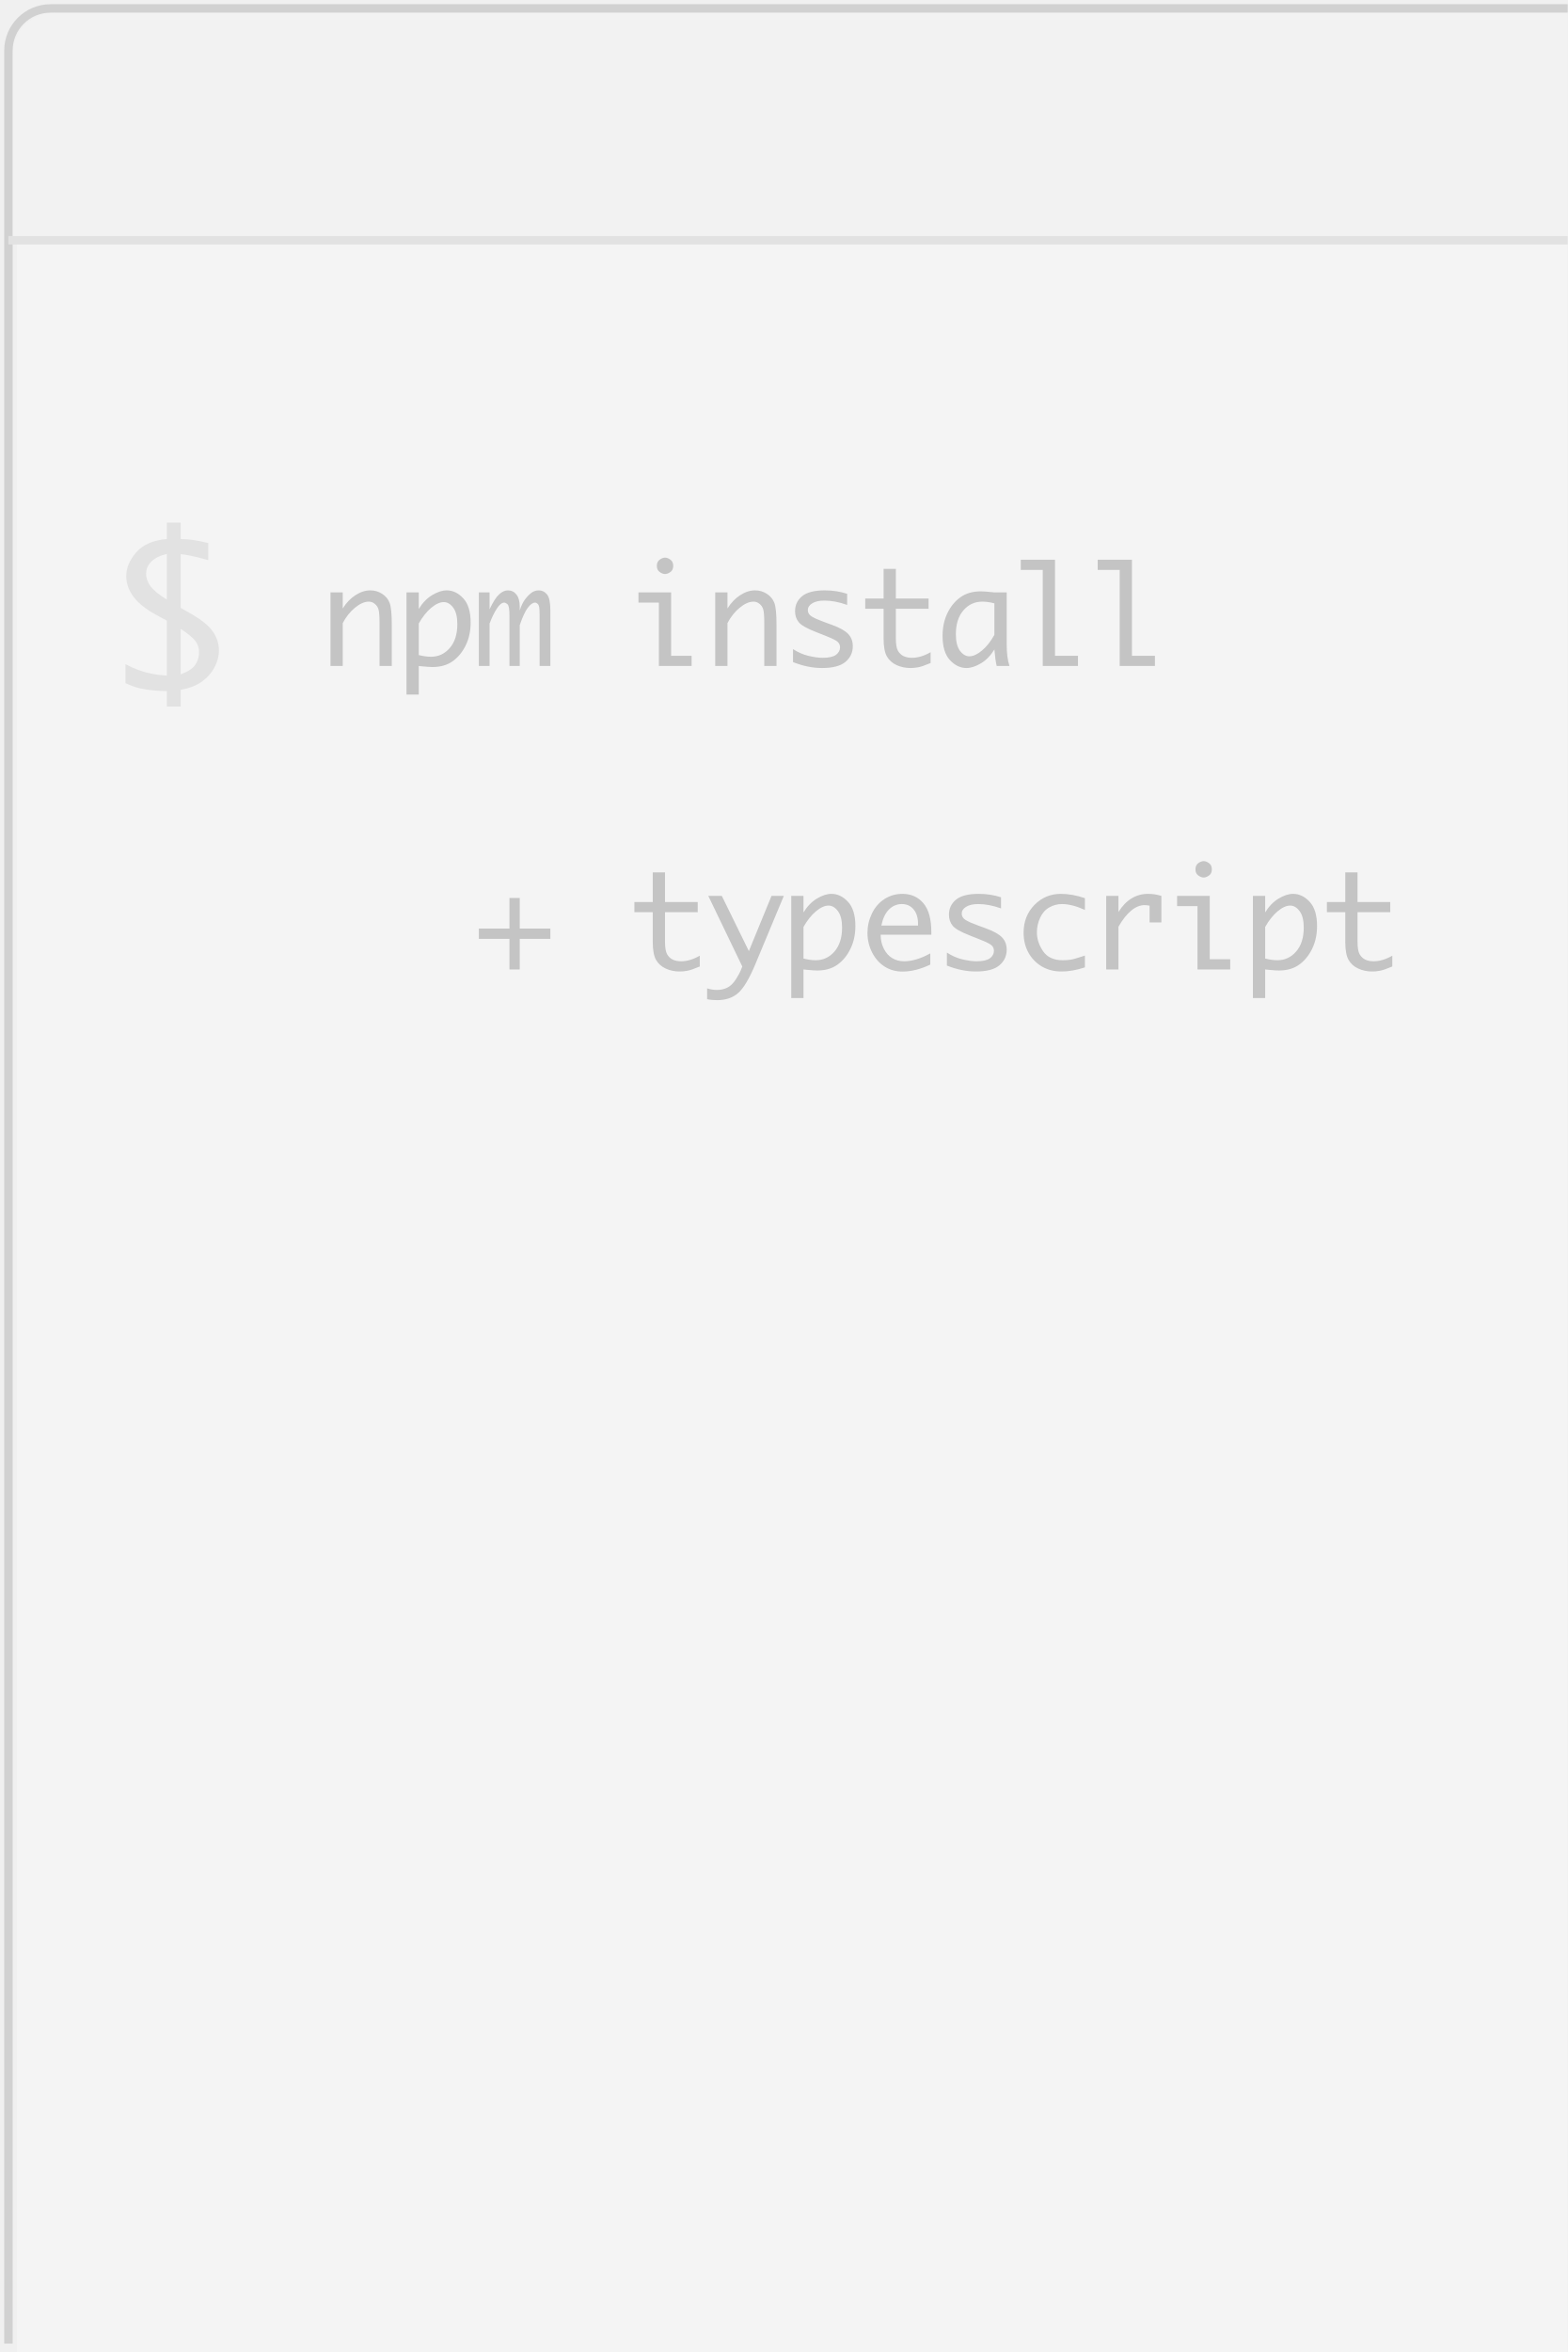
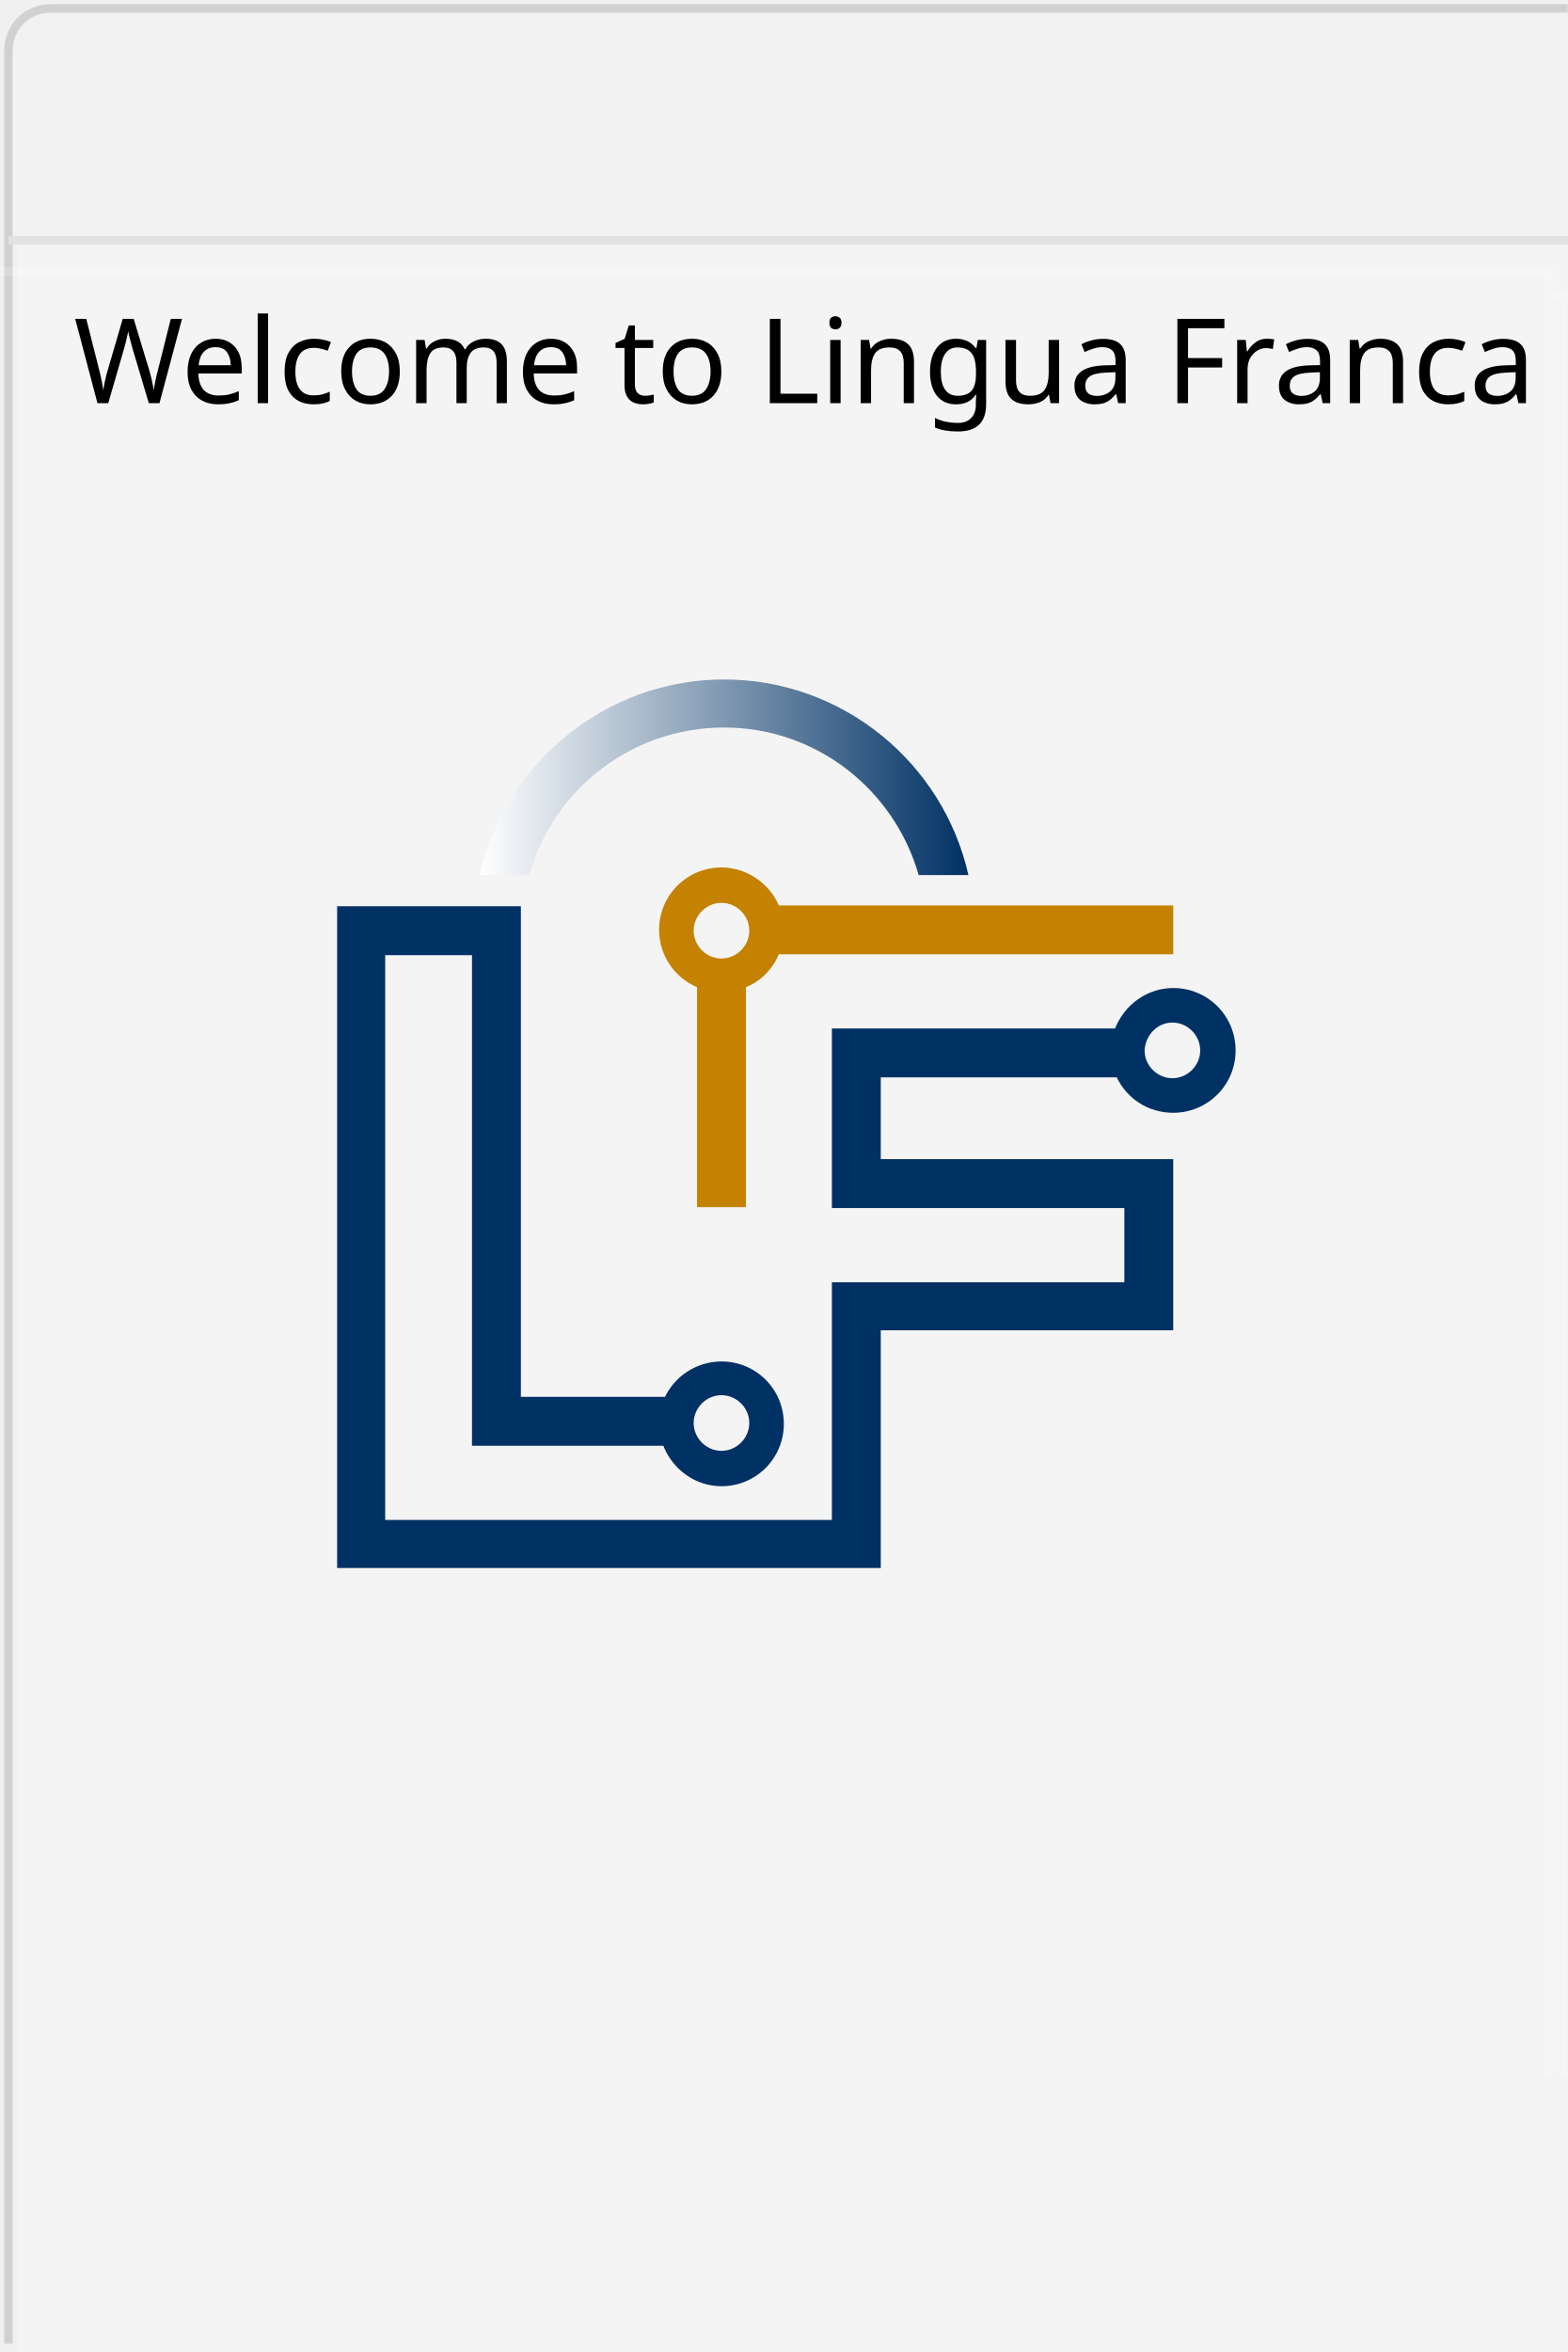
- <svg xmlns="http://www.w3.org/2000/svg" width="186" height="279" viewBox="0 0 186 279" fill="none">
-   <path d="M2 29H186V279H2V29Z" fill="white" fill-opacity="0.24" />
-   <path d="M39.211 79V70.273H40.664V72.18C41.081 71.508 41.583 70.982 42.172 70.602C42.76 70.221 43.349 70.031 43.938 70.031C44.453 70.031 44.922 70.169 45.344 70.445C45.766 70.716 46.06 71.073 46.227 71.516C46.398 71.958 46.484 72.828 46.484 74.125V79H45.031V73.945C45.031 73.107 44.99 72.555 44.906 72.289C44.828 72.018 44.68 71.797 44.461 71.625C44.247 71.453 44.013 71.367 43.758 71.367C43.247 71.367 42.698 71.609 42.109 72.094C41.526 72.578 41.044 73.185 40.664 73.914V79H39.211ZM49.684 72.234C50.132 71.505 50.666 70.956 51.286 70.586C51.905 70.216 52.476 70.031 52.997 70.031C53.726 70.031 54.382 70.346 54.965 70.977C55.549 71.607 55.84 72.562 55.84 73.844C55.84 74.854 55.645 75.758 55.254 76.555C54.869 77.346 54.353 77.974 53.708 78.438C53.062 78.896 52.262 79.125 51.309 79.125C51.038 79.125 50.622 79.096 50.059 79.039C49.976 79.029 49.851 79.016 49.684 79V82.391H48.231V70.273H49.684V72.234ZM49.684 73.961V77.703C50.21 77.838 50.694 77.906 51.137 77.906C52.017 77.906 52.757 77.562 53.356 76.875C53.96 76.182 54.262 75.237 54.262 74.039C54.262 73.169 54.098 72.516 53.77 72.078C53.442 71.641 53.069 71.422 52.653 71.422C52.2 71.422 51.7 71.651 51.153 72.109C50.611 72.568 50.122 73.185 49.684 73.961ZM56.813 79V70.273H58.087V72.273C58.488 71.424 58.86 70.838 59.204 70.516C59.553 70.193 59.905 70.031 60.259 70.031C60.681 70.031 61.019 70.198 61.274 70.531C61.535 70.859 61.665 71.328 61.665 71.938V72.406C61.837 71.875 62.043 71.445 62.282 71.117C62.527 70.784 62.78 70.521 63.04 70.328C63.3 70.13 63.6 70.031 63.938 70.031C64.313 70.031 64.634 70.19 64.899 70.508C65.165 70.826 65.298 71.458 65.298 72.406V79H64.024V73.039C64.024 72.549 64.009 72.216 63.977 72.039C63.946 71.857 63.884 71.719 63.79 71.625C63.696 71.531 63.595 71.484 63.485 71.484C63.215 71.484 62.923 71.693 62.61 72.109C62.303 72.521 61.988 73.206 61.665 74.164V79H60.446V73.047C60.446 72.276 60.371 71.823 60.22 71.688C60.069 71.552 59.933 71.484 59.813 71.484C59.548 71.484 59.261 71.716 58.954 72.18C58.652 72.643 58.363 73.237 58.087 73.961V79H56.813ZM78.174 79V71.484H75.752V70.273H79.627V77.789H82.057V79H78.174ZM77.932 67.125C77.932 66.797 78.043 66.552 78.267 66.391C78.492 66.229 78.702 66.148 78.9 66.148C79.103 66.148 79.317 66.229 79.541 66.391C79.765 66.552 79.877 66.797 79.877 67.125C79.877 67.448 79.765 67.69 79.541 67.852C79.317 68.013 79.103 68.094 78.9 68.094C78.702 68.094 78.492 68.013 78.267 67.852C78.043 67.69 77.932 67.448 77.932 67.125ZM84.858 79V70.273H86.311V72.18C86.728 71.508 87.23 70.982 87.819 70.602C88.407 70.221 88.996 70.031 89.584 70.031C90.1 70.031 90.569 70.169 90.991 70.445C91.412 70.716 91.707 71.073 91.873 71.516C92.045 71.958 92.131 72.828 92.131 74.125V79H90.678V73.945C90.678 73.107 90.636 72.555 90.553 72.289C90.475 72.018 90.327 71.797 90.108 71.625C89.894 71.453 89.66 71.367 89.405 71.367C88.894 71.367 88.345 71.609 87.756 72.094C87.173 72.578 86.691 73.185 86.311 73.914V79H84.858ZM94.089 78.539V77C94.672 77.38 95.289 77.648 95.94 77.805C96.591 77.956 97.143 78.031 97.597 78.031C98.331 78.031 98.86 77.914 99.183 77.68C99.505 77.44 99.667 77.143 99.667 76.789C99.667 76.555 99.591 76.354 99.44 76.188C99.289 76.021 98.914 75.815 98.315 75.57L97.815 75.367L96.808 74.969C95.724 74.547 95.042 74.156 94.761 73.797C94.474 73.443 94.331 73.01 94.331 72.5C94.331 71.781 94.607 71.19 95.159 70.727C95.716 70.263 96.617 70.031 97.862 70.031C98.794 70.031 99.677 70.167 100.511 70.438V71.758C99.552 71.414 98.651 71.242 97.808 71.242C97.193 71.242 96.711 71.352 96.362 71.57C96.018 71.784 95.847 72.052 95.847 72.375C95.847 72.688 95.998 72.938 96.3 73.125C96.597 73.312 97.081 73.529 97.753 73.773L98.737 74.133C99.638 74.461 100.271 74.818 100.636 75.203C101 75.588 101.182 76.07 101.182 76.648C101.182 77.404 100.891 78.026 100.307 78.516C99.729 79 98.802 79.242 97.526 79.242C96.412 79.242 95.266 79.008 94.089 78.539ZM110.413 78.648C109.731 78.935 109.236 79.104 108.929 79.156C108.622 79.213 108.325 79.242 108.038 79.242C107.429 79.242 106.872 79.125 106.367 78.891C105.861 78.656 105.479 78.31 105.218 77.852C104.963 77.393 104.835 76.685 104.835 75.727V72.211H102.656V71H104.835V67.484H106.288V71H110.171V72.211H106.288V75.703C106.288 76.406 106.372 76.904 106.538 77.195C106.705 77.482 106.926 77.693 107.202 77.828C107.484 77.963 107.814 78.031 108.195 78.031C108.898 78.031 109.637 77.81 110.413 77.367V78.648ZM117.98 77.039C117.538 77.768 117.004 78.318 116.379 78.688C115.759 79.057 115.189 79.242 114.668 79.242C113.939 79.242 113.282 78.927 112.699 78.297C112.121 77.667 111.832 76.711 111.832 75.43C111.832 74.419 112.025 73.518 112.41 72.727C112.795 71.93 113.311 71.302 113.957 70.844C114.603 70.38 115.402 70.148 116.355 70.148C116.631 70.148 117.048 70.177 117.605 70.234C117.689 70.245 117.814 70.258 117.98 70.273H119.441V76.438C119.441 77.49 119.551 78.344 119.769 79H118.254C118.139 78.521 118.048 77.867 117.98 77.039ZM117.98 75.312V71.57C117.465 71.435 116.986 71.367 116.543 71.367C115.647 71.367 114.9 71.713 114.301 72.406C113.707 73.099 113.41 74.042 113.41 75.234C113.41 76.099 113.571 76.753 113.894 77.195C114.223 77.633 114.595 77.852 115.012 77.852C115.465 77.852 115.965 77.622 116.512 77.164C117.058 76.706 117.548 76.088 117.98 75.312ZM123.719 79V67.609H121.11V66.391H125.172V77.789H127.899V79H123.719ZM132.848 79V67.609H130.239V66.391H134.302V77.789H137.028V79H132.848ZM65.298 110.148V111.367H61.665V115H60.446V111.367H56.813V110.148H60.446V106.516H61.665V110.148H65.298ZM83.025 114.648C82.343 114.935 81.848 115.104 81.541 115.156C81.234 115.214 80.937 115.242 80.65 115.242C80.041 115.242 79.484 115.125 78.978 114.891C78.473 114.656 78.09 114.31 77.83 113.852C77.575 113.393 77.447 112.685 77.447 111.727V108.211H75.267V107H77.447V103.484H78.9V107H82.783V108.211H78.9V111.703C78.9 112.406 78.984 112.904 79.15 113.195C79.317 113.482 79.538 113.693 79.814 113.828C80.096 113.964 80.426 114.031 80.807 114.031C81.51 114.031 82.249 113.81 83.025 113.367V114.648ZM88.069 114.648L84.037 106.273H85.639L88.85 112.82L91.537 106.273H92.998L89.616 114.383C88.902 116.096 88.222 117.234 87.577 117.797C86.936 118.359 86.105 118.641 85.084 118.641C84.642 118.641 84.246 118.602 83.897 118.523V117.242C84.298 117.367 84.681 117.43 85.045 117.43C85.514 117.43 85.931 117.339 86.295 117.156C86.66 116.974 86.993 116.651 87.295 116.188C87.597 115.724 87.811 115.323 87.936 114.984L88.069 114.648ZM95.331 108.234C95.779 107.505 96.313 106.956 96.933 106.586C97.552 106.216 98.123 106.031 98.643 106.031C99.373 106.031 100.029 106.346 100.612 106.977C101.196 107.607 101.487 108.562 101.487 109.844C101.487 110.854 101.292 111.758 100.901 112.555C100.516 113.346 100 113.974 99.354 114.438C98.709 114.896 97.909 115.125 96.956 115.125C96.685 115.125 96.268 115.096 95.706 115.039C95.623 115.029 95.498 115.016 95.331 115V118.391H93.878V106.273H95.331V108.234ZM95.331 109.961V113.703C95.857 113.839 96.341 113.906 96.784 113.906C97.664 113.906 98.404 113.562 99.003 112.875C99.607 112.182 99.909 111.237 99.909 110.039C99.909 109.169 99.745 108.516 99.417 108.078C99.089 107.641 98.716 107.422 98.3 107.422C97.847 107.422 97.347 107.651 96.8 108.109C96.258 108.568 95.768 109.185 95.331 109.961ZM110.374 114.422C109.213 114.974 108.114 115.25 107.077 115.25C106.291 115.25 105.588 115.055 104.968 114.664C104.348 114.273 103.851 113.716 103.476 112.992C103.106 112.263 102.921 111.484 102.921 110.656C102.921 109.859 103.098 109.094 103.452 108.359C103.807 107.625 104.301 107.055 104.937 106.648C105.572 106.237 106.281 106.031 107.062 106.031C108.098 106.031 108.929 106.401 109.554 107.141C110.184 107.88 110.499 109.021 110.499 110.562V110.875H104.484C104.484 111.479 104.609 112.031 104.859 112.531C105.114 113.031 105.447 113.406 105.859 113.656C106.27 113.906 106.739 114.031 107.265 114.031C108.202 114.031 109.239 113.719 110.374 113.094V114.422ZM104.57 109.789H108.921V109.578C108.921 108.865 108.747 108.297 108.398 107.875C108.049 107.453 107.583 107.242 106.999 107.242C106.411 107.242 105.9 107.458 105.468 107.891C105.041 108.318 104.742 108.951 104.57 109.789ZM112.348 114.539V113C112.931 113.38 113.548 113.648 114.199 113.805C114.85 113.956 115.402 114.031 115.855 114.031C116.59 114.031 117.118 113.914 117.441 113.68C117.764 113.44 117.926 113.143 117.926 112.789C117.926 112.555 117.85 112.354 117.699 112.188C117.548 112.021 117.173 111.815 116.574 111.57L116.074 111.367L115.066 110.969C113.983 110.547 113.301 110.156 113.019 109.797C112.733 109.443 112.59 109.01 112.59 108.5C112.59 107.781 112.866 107.19 113.418 106.727C113.975 106.263 114.876 106.031 116.121 106.031C117.053 106.031 117.936 106.167 118.769 106.438V107.758C117.811 107.414 116.91 107.242 116.066 107.242C115.452 107.242 114.97 107.352 114.621 107.57C114.277 107.784 114.105 108.052 114.105 108.375C114.105 108.688 114.256 108.938 114.558 109.125C114.855 109.312 115.34 109.529 116.012 109.773L116.996 110.133C117.897 110.461 118.53 110.818 118.894 111.203C119.259 111.589 119.441 112.07 119.441 112.648C119.441 113.404 119.15 114.026 118.566 114.516C117.988 115 117.061 115.242 115.785 115.242C114.67 115.242 113.525 115.008 112.348 114.539ZM128.719 114.75C127.745 115.078 126.818 115.242 125.938 115.242C125.063 115.242 124.284 115.042 123.602 114.641C122.925 114.234 122.396 113.688 122.016 113C121.636 112.307 121.446 111.521 121.446 110.641C121.446 109.318 121.875 108.219 122.735 107.344C123.599 106.469 124.641 106.031 125.86 106.031C126.761 106.031 127.714 106.201 128.719 106.539V107.938C127.703 107.474 126.795 107.242 125.993 107.242C125.461 107.242 124.961 107.375 124.493 107.641C124.024 107.901 123.662 108.31 123.407 108.867C123.151 109.424 123.024 109.997 123.024 110.586C123.024 111.372 123.269 112.122 123.758 112.836C124.253 113.549 125.026 113.906 126.078 113.906C126.396 113.906 126.709 113.885 127.016 113.844C127.323 113.797 127.891 113.633 128.719 113.352V114.75ZM131.247 115V106.273H132.7V108.18C133.153 107.461 133.671 106.924 134.255 106.57C134.843 106.211 135.497 106.031 136.216 106.031C136.742 106.031 137.268 106.112 137.794 106.273V109.422H136.395V107.43C136.151 107.388 135.958 107.367 135.817 107.367C135.276 107.367 134.744 107.581 134.223 108.008C133.703 108.435 133.195 109.076 132.7 109.93V115H131.247ZM142.079 115V107.484H139.658V106.273H143.533V113.789H145.962V115H142.079ZM141.837 103.125C141.837 102.797 141.949 102.552 142.173 102.391C142.397 102.229 142.608 102.148 142.806 102.148C143.009 102.148 143.223 102.229 143.447 102.391C143.671 102.552 143.783 102.797 143.783 103.125C143.783 103.448 143.671 103.69 143.447 103.852C143.223 104.013 143.009 104.094 142.806 104.094C142.608 104.094 142.397 104.013 142.173 103.852C141.949 103.69 141.837 103.448 141.837 103.125ZM150.107 108.234C150.555 107.505 151.089 106.956 151.709 106.586C152.329 106.216 152.899 106.031 153.42 106.031C154.149 106.031 154.805 106.346 155.388 106.977C155.972 107.607 156.263 108.562 156.263 109.844C156.263 110.854 156.068 111.758 155.677 112.555C155.292 113.346 154.776 113.974 154.131 114.438C153.485 114.896 152.685 115.125 151.732 115.125C151.461 115.125 151.045 115.096 150.482 115.039C150.399 115.029 150.274 115.016 150.107 115V118.391H148.654V106.273H150.107V108.234ZM150.107 109.961V113.703C150.633 113.839 151.118 113.906 151.56 113.906C152.441 113.906 153.18 113.562 153.779 112.875C154.383 112.182 154.685 111.237 154.685 110.039C154.685 109.169 154.521 108.516 154.193 108.078C153.865 107.641 153.493 107.422 153.076 107.422C152.623 107.422 152.123 107.651 151.576 108.109C151.034 108.568 150.545 109.185 150.107 109.961ZM165.19 114.648C164.507 114.935 164.013 115.104 163.705 115.156C163.398 115.214 163.101 115.242 162.815 115.242C162.205 115.242 161.648 115.125 161.143 114.891C160.638 114.656 160.255 114.31 159.994 113.852C159.739 113.393 159.612 112.685 159.612 111.727V108.211H157.432V107H159.612V103.484H161.065V107H164.948V108.211H161.065V111.703C161.065 112.406 161.148 112.904 161.315 113.195C161.481 113.482 161.703 113.693 161.979 113.828C162.26 113.964 162.591 114.031 162.971 114.031C163.674 114.031 164.414 113.81 165.19 113.367V114.648Z" fill="#C4C4C4" />
-   <path d="M186 1H6C3.239 1 1 3.239 1 6V278" stroke="black" stroke-opacity="0.13" />
-   <line x1="1" y1="28.5" x2="186" y2="28.5" stroke="#E2E2E2" />
-   <path opacity="0.6" d="M1.5 6.5C1.5 3.739 3.739 1.5 6.5 1.5H186V28H1.5V6.5Z" fill="#FCFCFC" fill-opacity="0.3" />
-   <path d="M19.797 83.816V81.977C19.273 81.977 18.73 81.949 18.168 81.894C17.605 81.84 17.078 81.758 16.586 81.648C16.094 81.531 15.527 81.328 14.887 81.039V78.789C15.402 79.055 15.906 79.281 16.398 79.469C16.898 79.656 17.422 79.805 17.969 79.914C18.523 80.023 19.133 80.102 19.797 80.148V73.621L18.543 72.941C16.168 71.668 14.98 70.129 14.98 68.324C14.98 67.363 15.375 66.43 16.164 65.523C16.953 64.609 18.164 64.082 19.797 63.941V61.996H21.438V63.941C22.359 63.941 23.449 64.102 24.707 64.422V66.449L24.297 66.332C23.117 66.004 22.164 65.805 21.438 65.734V72.109L22.75 72.859C23.984 73.57 24.828 74.269 25.281 74.957C25.742 75.644 25.973 76.375 25.973 77.148C25.973 77.844 25.797 78.519 25.445 79.176C25.102 79.824 24.605 80.383 23.957 80.852C23.309 81.32 22.469 81.644 21.438 81.824V83.816H19.797ZM19.797 71.125V65.711C19.008 65.891 18.398 66.188 17.969 66.602C17.547 67.016 17.336 67.5 17.336 68.055C17.336 68.578 17.516 69.082 17.875 69.566C18.242 70.043 18.883 70.562 19.797 71.125ZM21.438 74.594V79.984C22.289 79.68 22.863 79.309 23.16 78.871C23.465 78.426 23.617 77.93 23.617 77.383C23.617 76.852 23.469 76.398 23.172 76.023C22.875 75.641 22.297 75.164 21.438 74.594Z" fill="#E2E2E2" />
+ <svg xmlns="http://www.w3.org/2000/svg" version="1.1" id="Layer_1" x="0px" y="0px" viewBox="0 0 186 279" style="enable-background:new 0 0 186 279;" xml:space="preserve">
+   <style type="text/css">
+ 	.st0{fill:#FFFFFF;fill-opacity:0.24;}
+ 	.st1{fill:none;stroke:#000000;stroke-opacity:0.13;}
+ 	.st2{fill:none;stroke:#E2E2E2;}
+ 	.st3{opacity:0.6;fill:#FCFCFC;fill-opacity:0.3;enable-background:new    ;}
+ 	.st4{fill:none;stroke:#FFFFFF;stroke-opacity:0.2;}
+ 	.st5{fill:none;stroke:#FFFFFF;stroke-opacity:0.17;}
+ 	.st6{font-family:'MyriadPro-Regular';}
+ 	.st7{font-size:14px;}
+ 	.st8{fill:url(#SVGID_1_);}
+ 	.st9{fill:#C48200;}
+ 	.st10{fill:#003164;}
+ </style>
+   <path class="st0" d="M2,29h184v250H2V29z" />
+   <path class="st1" d="M186,1H6C3.2,1,1,3.2,1,6v272" />
+   <line class="st2" x1="1" y1="28.5" x2="186" y2="28.5" />
+   <path class="st3" d="M1.5,6.5c0-2.8,2.2-5,5-5H186V28H1.5V6.5z" />
+   <path class="st4" d="M-2.2,32.2h186v214" />
+   <path class="st5" d="M184.2,35.2h1.5v211" />
+   <path class="st5" d="M186.2,39.2h1.5v207" />
+   <text transform="matrix(1 0 0 1 8.75 47.8223)" class="st6 st7">Welcome to Lingua Franca</text>
+   <g>
+     <g>
+       <g>
+         <linearGradient id="SVGID_1_" gradientUnits="userSpaceOnUse" x1="139.533" y1="92.197" x2="81.552" y2="92.197" gradientTransform="matrix(-1 0 0 1 196.4404 0)">
+           <stop offset="0" style="stop-color:#FFFFFF" />
+           <stop offset="1" style="stop-color:#003164" />
+         </linearGradient>
+         <path class="st8" d="M109,103.8c-2.9-10.1-12.1-17.5-23.1-17.5s-20.3,7.4-23.1,17.5h-5.9c3-13.2,14.9-23.2,29-23.2     c14.1,0,26,9.9,29,23.2H109z" />
+       </g>
+     </g>
+   </g>
+   <path class="st9" d="M82.7,117.1v26.1h5.8v-26.1c1.8-0.7,3.2-2.2,3.9-3.9h46.8v-5.8H92.4c-1.1-2.6-3.8-4.5-6.8-4.5  c-4.1,0-7.4,3.3-7.4,7.4C78.2,113.4,80.1,116,82.7,117.1z M85.6,107.1c1.8,0,3.3,1.5,3.3,3.3s-1.5,3.3-3.3,3.3s-3.3-1.5-3.3-3.3  S83.8,107.1,85.6,107.1z" />
+   <path class="st10" d="M132.5,127.8c1.2,2.5,3.7,4.2,6.7,4.2c4.1,0,7.4-3.3,7.4-7.4c0-4.1-3.3-7.4-7.4-7.4c-3.1,0-5.8,2-6.9,4.8H98.7  v21.3h34.7v8.8H98.7v28.2h-53v-67H56v58.2h22.7c1.1,2.8,3.8,4.8,6.9,4.8c4.1,0,7.4-3.3,7.4-7.4c0-4.1-3.3-7.4-7.4-7.4  c-2.9,0-5.5,1.7-6.7,4.2H61.8v-58.2H40V186h64.5v-28.2h34.7v-20.3h-34.7v-9.7L132.5,127.8z M139.1,121.3c1.8,0,3.3,1.5,3.3,3.3  c0,1.8-1.5,3.3-3.3,3.3s-3.3-1.5-3.3-3.3C135.9,122.8,137.3,121.3,139.1,121.3z M85.6,165.5c1.8,0,3.3,1.5,3.3,3.3s-1.5,3.3-3.3,3.3  c-1.8,0-3.3-1.5-3.3-3.3S83.8,165.5,85.6,165.5z" />
</svg>
